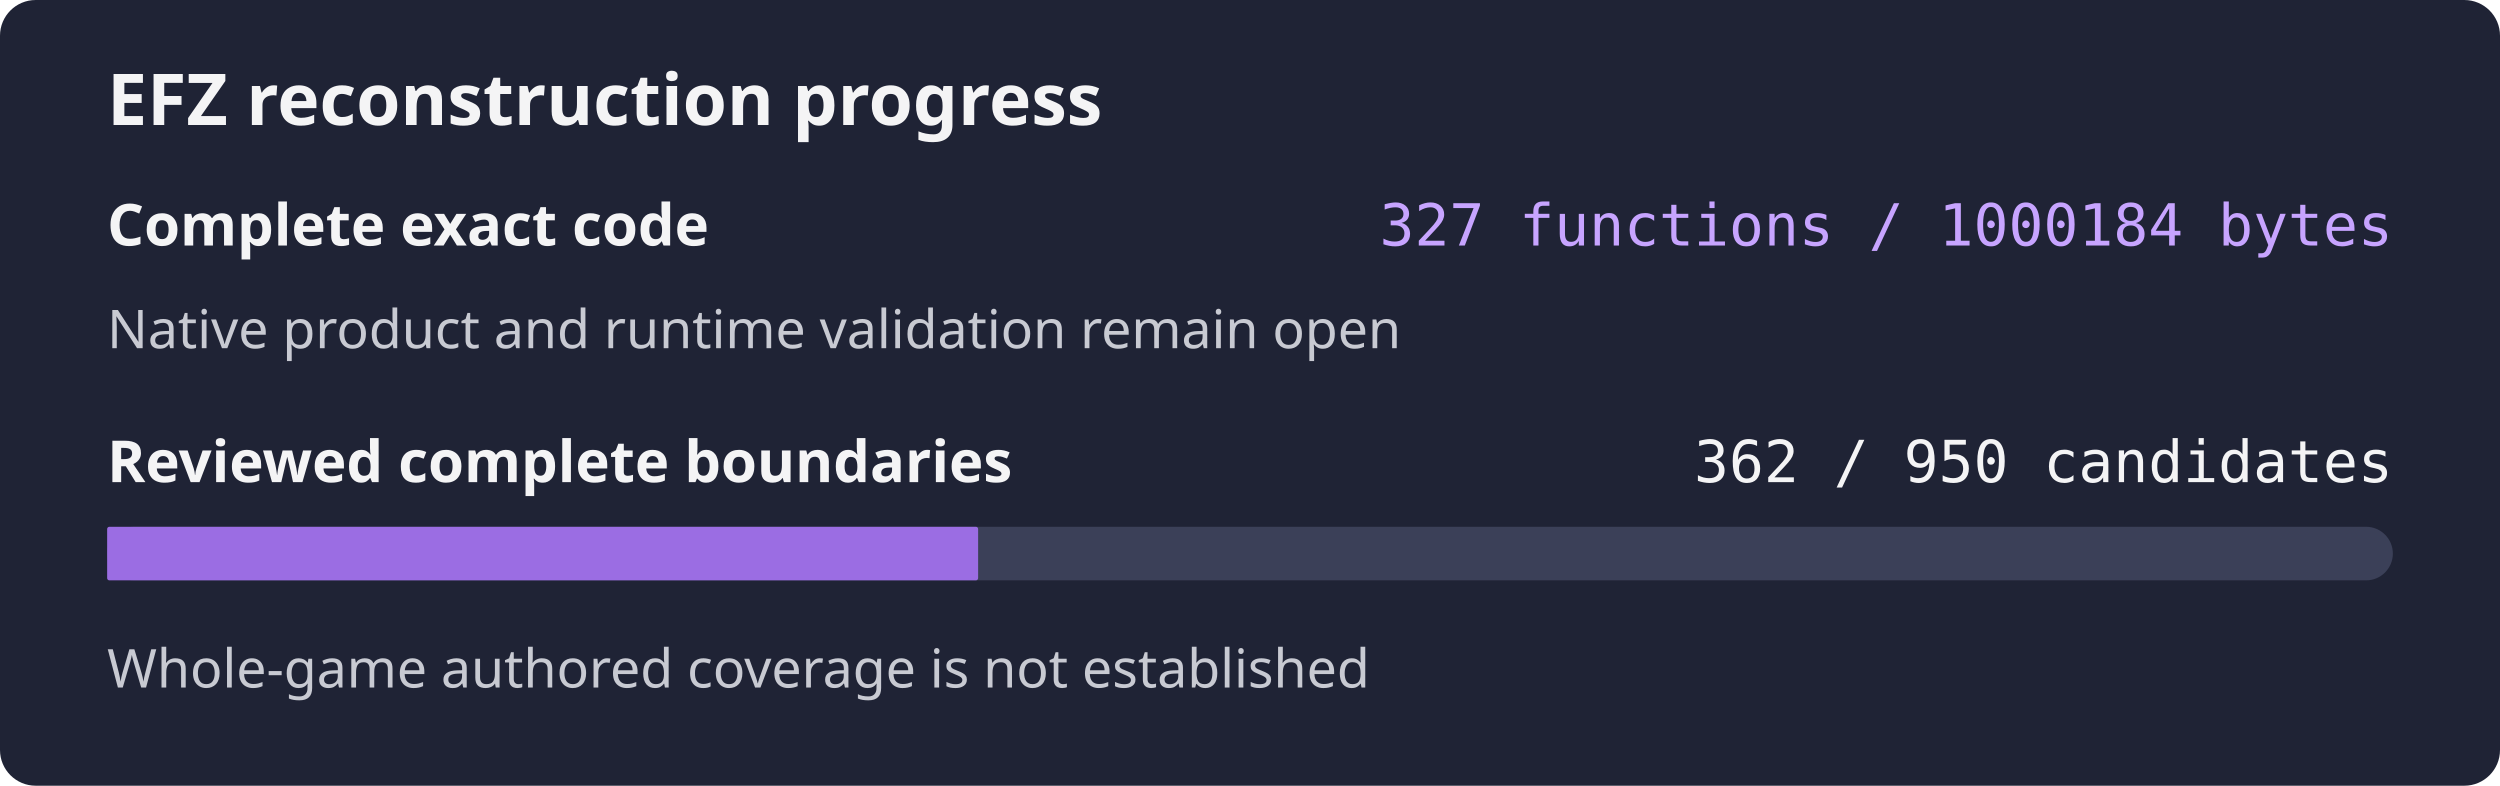
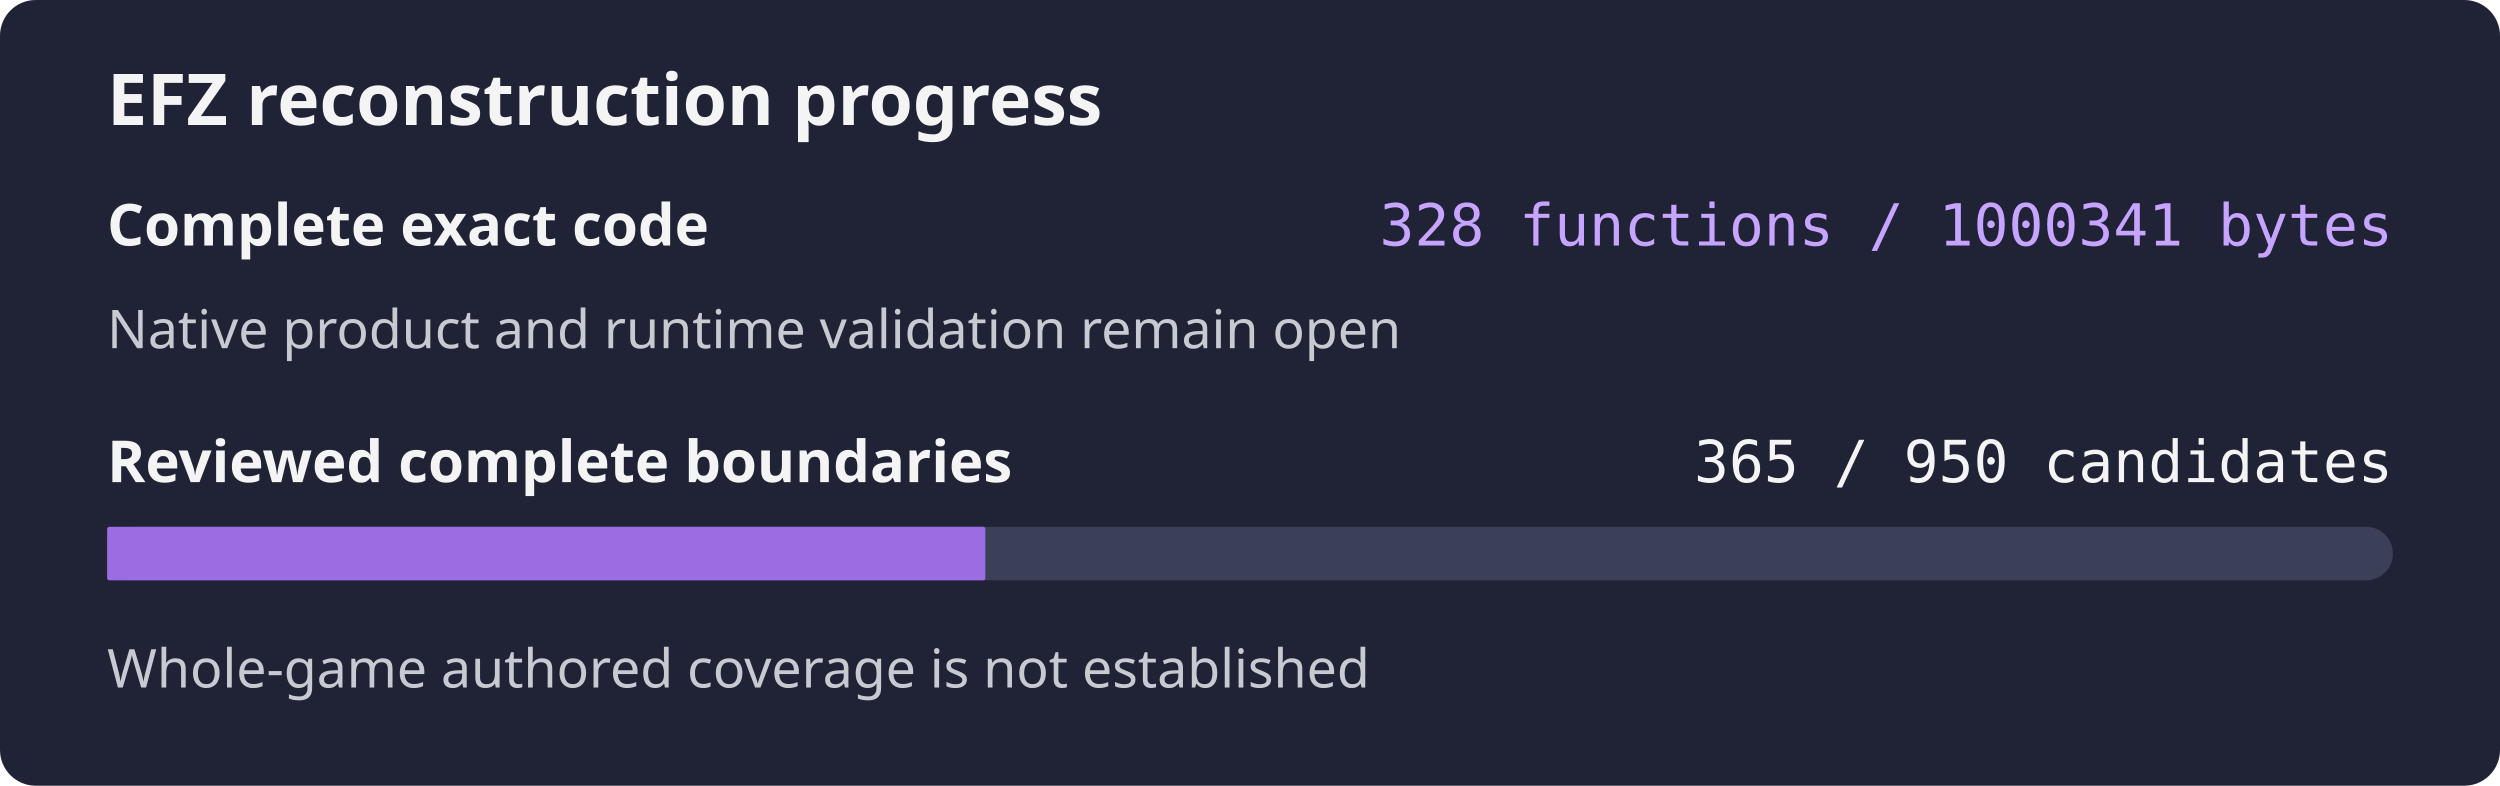
- <svg xmlns="http://www.w3.org/2000/svg" width="560" height="176" role="img" aria-label="EFZ reconstruction: 327 exact functions, 1000184 exact bytes; 362 reviewed boundaries out of 950 candidates">
+ <svg xmlns="http://www.w3.org/2000/svg" width="560" height="176" role="img" aria-label="EFZ reconstruction: 328 exact functions, 1000341 exact bytes; 365 reviewed boundaries out of 950 candidates">
  <rect width="560" height="176" rx="8" fill="#1f2335" />
  <text x="24" y="28" fill="#f4f4f5" font-family="sans-serif" font-size="16" font-weight="600">EFZ reconstruction progress</text>
  <text x="24" y="55" fill="#f4f4f5" font-family="sans-serif" font-size="13" font-weight="600">Complete exact code</text>
-   <text x="536" y="55" fill="#c7a4ff" text-anchor="end" font-family="monospace" font-size="13">327 functions / 1000184 bytes</text>
+   <text x="536" y="55" fill="#c7a4ff" text-anchor="end" font-family="monospace" font-size="13">328 functions / 1000341 bytes</text>
  <text x="24" y="78" fill="#c8cad2" font-family="sans-serif" font-size="12">Native product and runtime validation remain open</text>
  <text x="24" y="108" fill="#f4f4f5" font-family="sans-serif" font-size="13" font-weight="600">Reviewed complete boundaries</text>
-   <text x="536" y="108" fill="#f4f4f5" text-anchor="end" font-family="monospace" font-size="13">362 / 950 candidates</text>
+   <text x="536" y="108" fill="#f4f4f5" text-anchor="end" font-family="monospace" font-size="13">365 / 950 candidates</text>
  <rect x="24" y="118" width="512" height="12" rx="6" fill="#3b4058" />
-   <rect x="24" y="118" width="195.10" height="12" rx="0.5" fill="#9b6de3" />
+   <rect x="24" y="118" width="196.72" height="12" rx="0.5" fill="#9b6de3" />
  <text x="24" y="154" fill="#c8cad2" font-family="sans-serif" font-size="12">Whole-game authored coverage is not established</text>
</svg>
